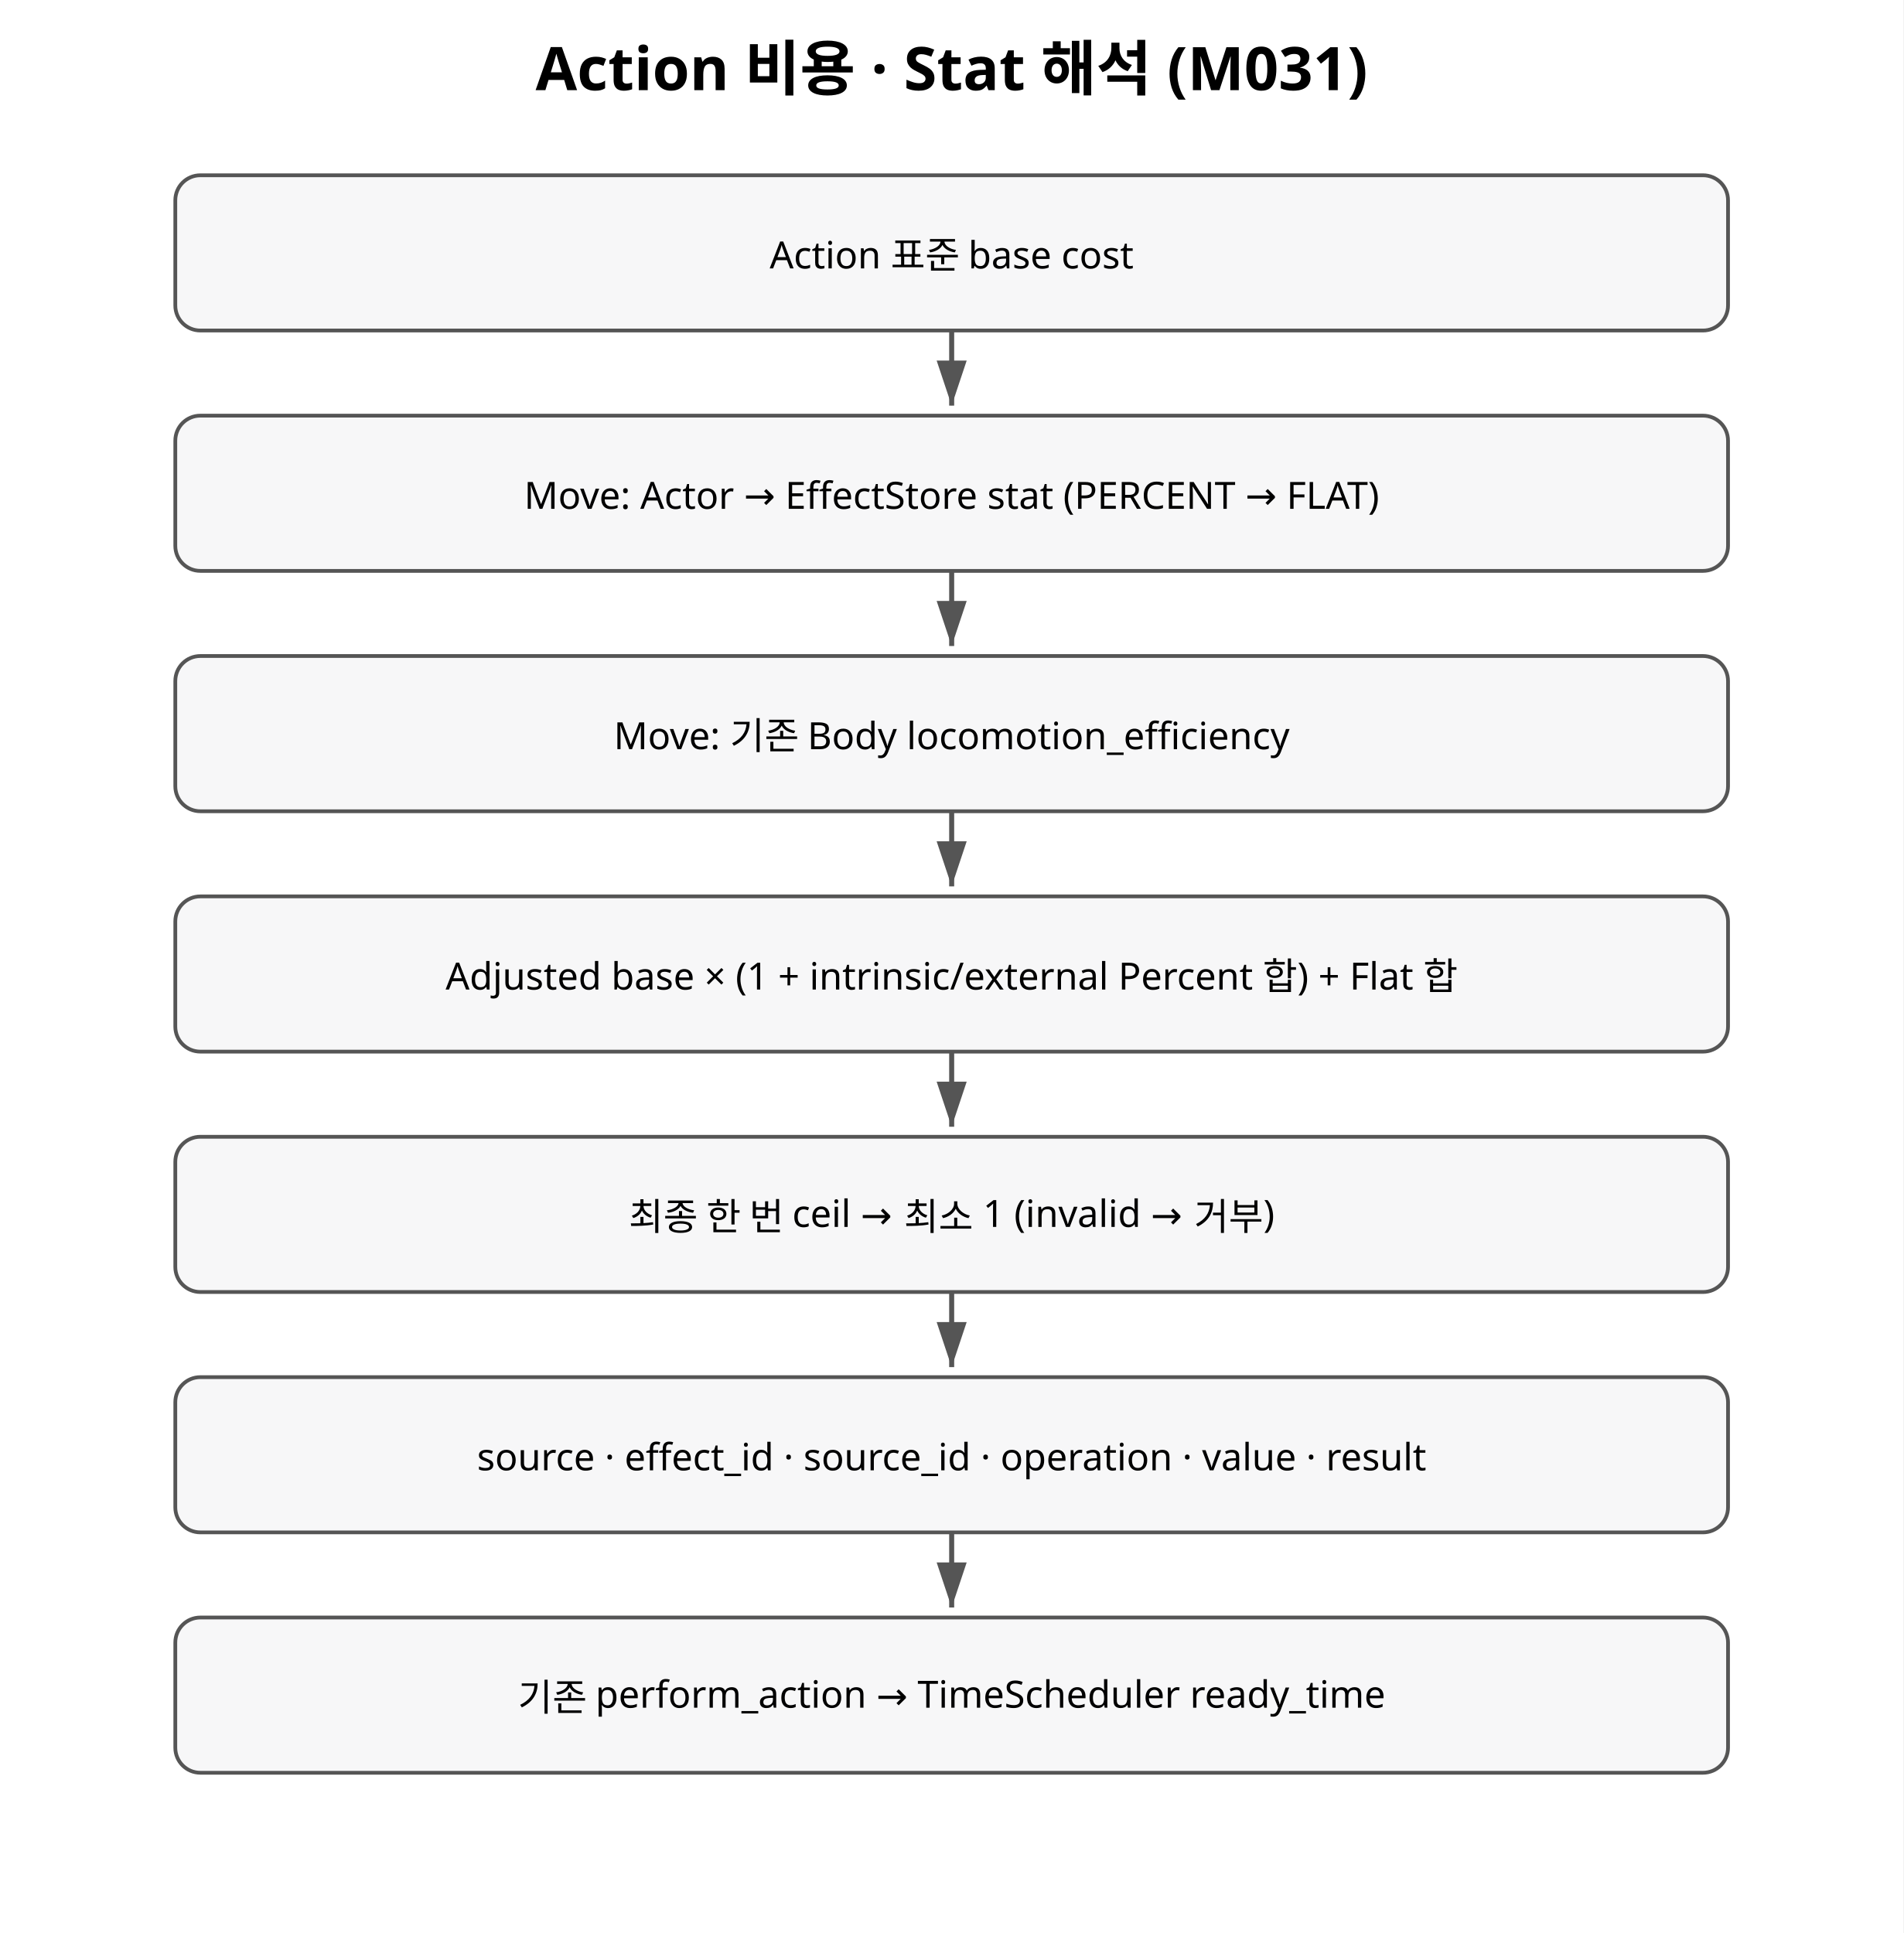
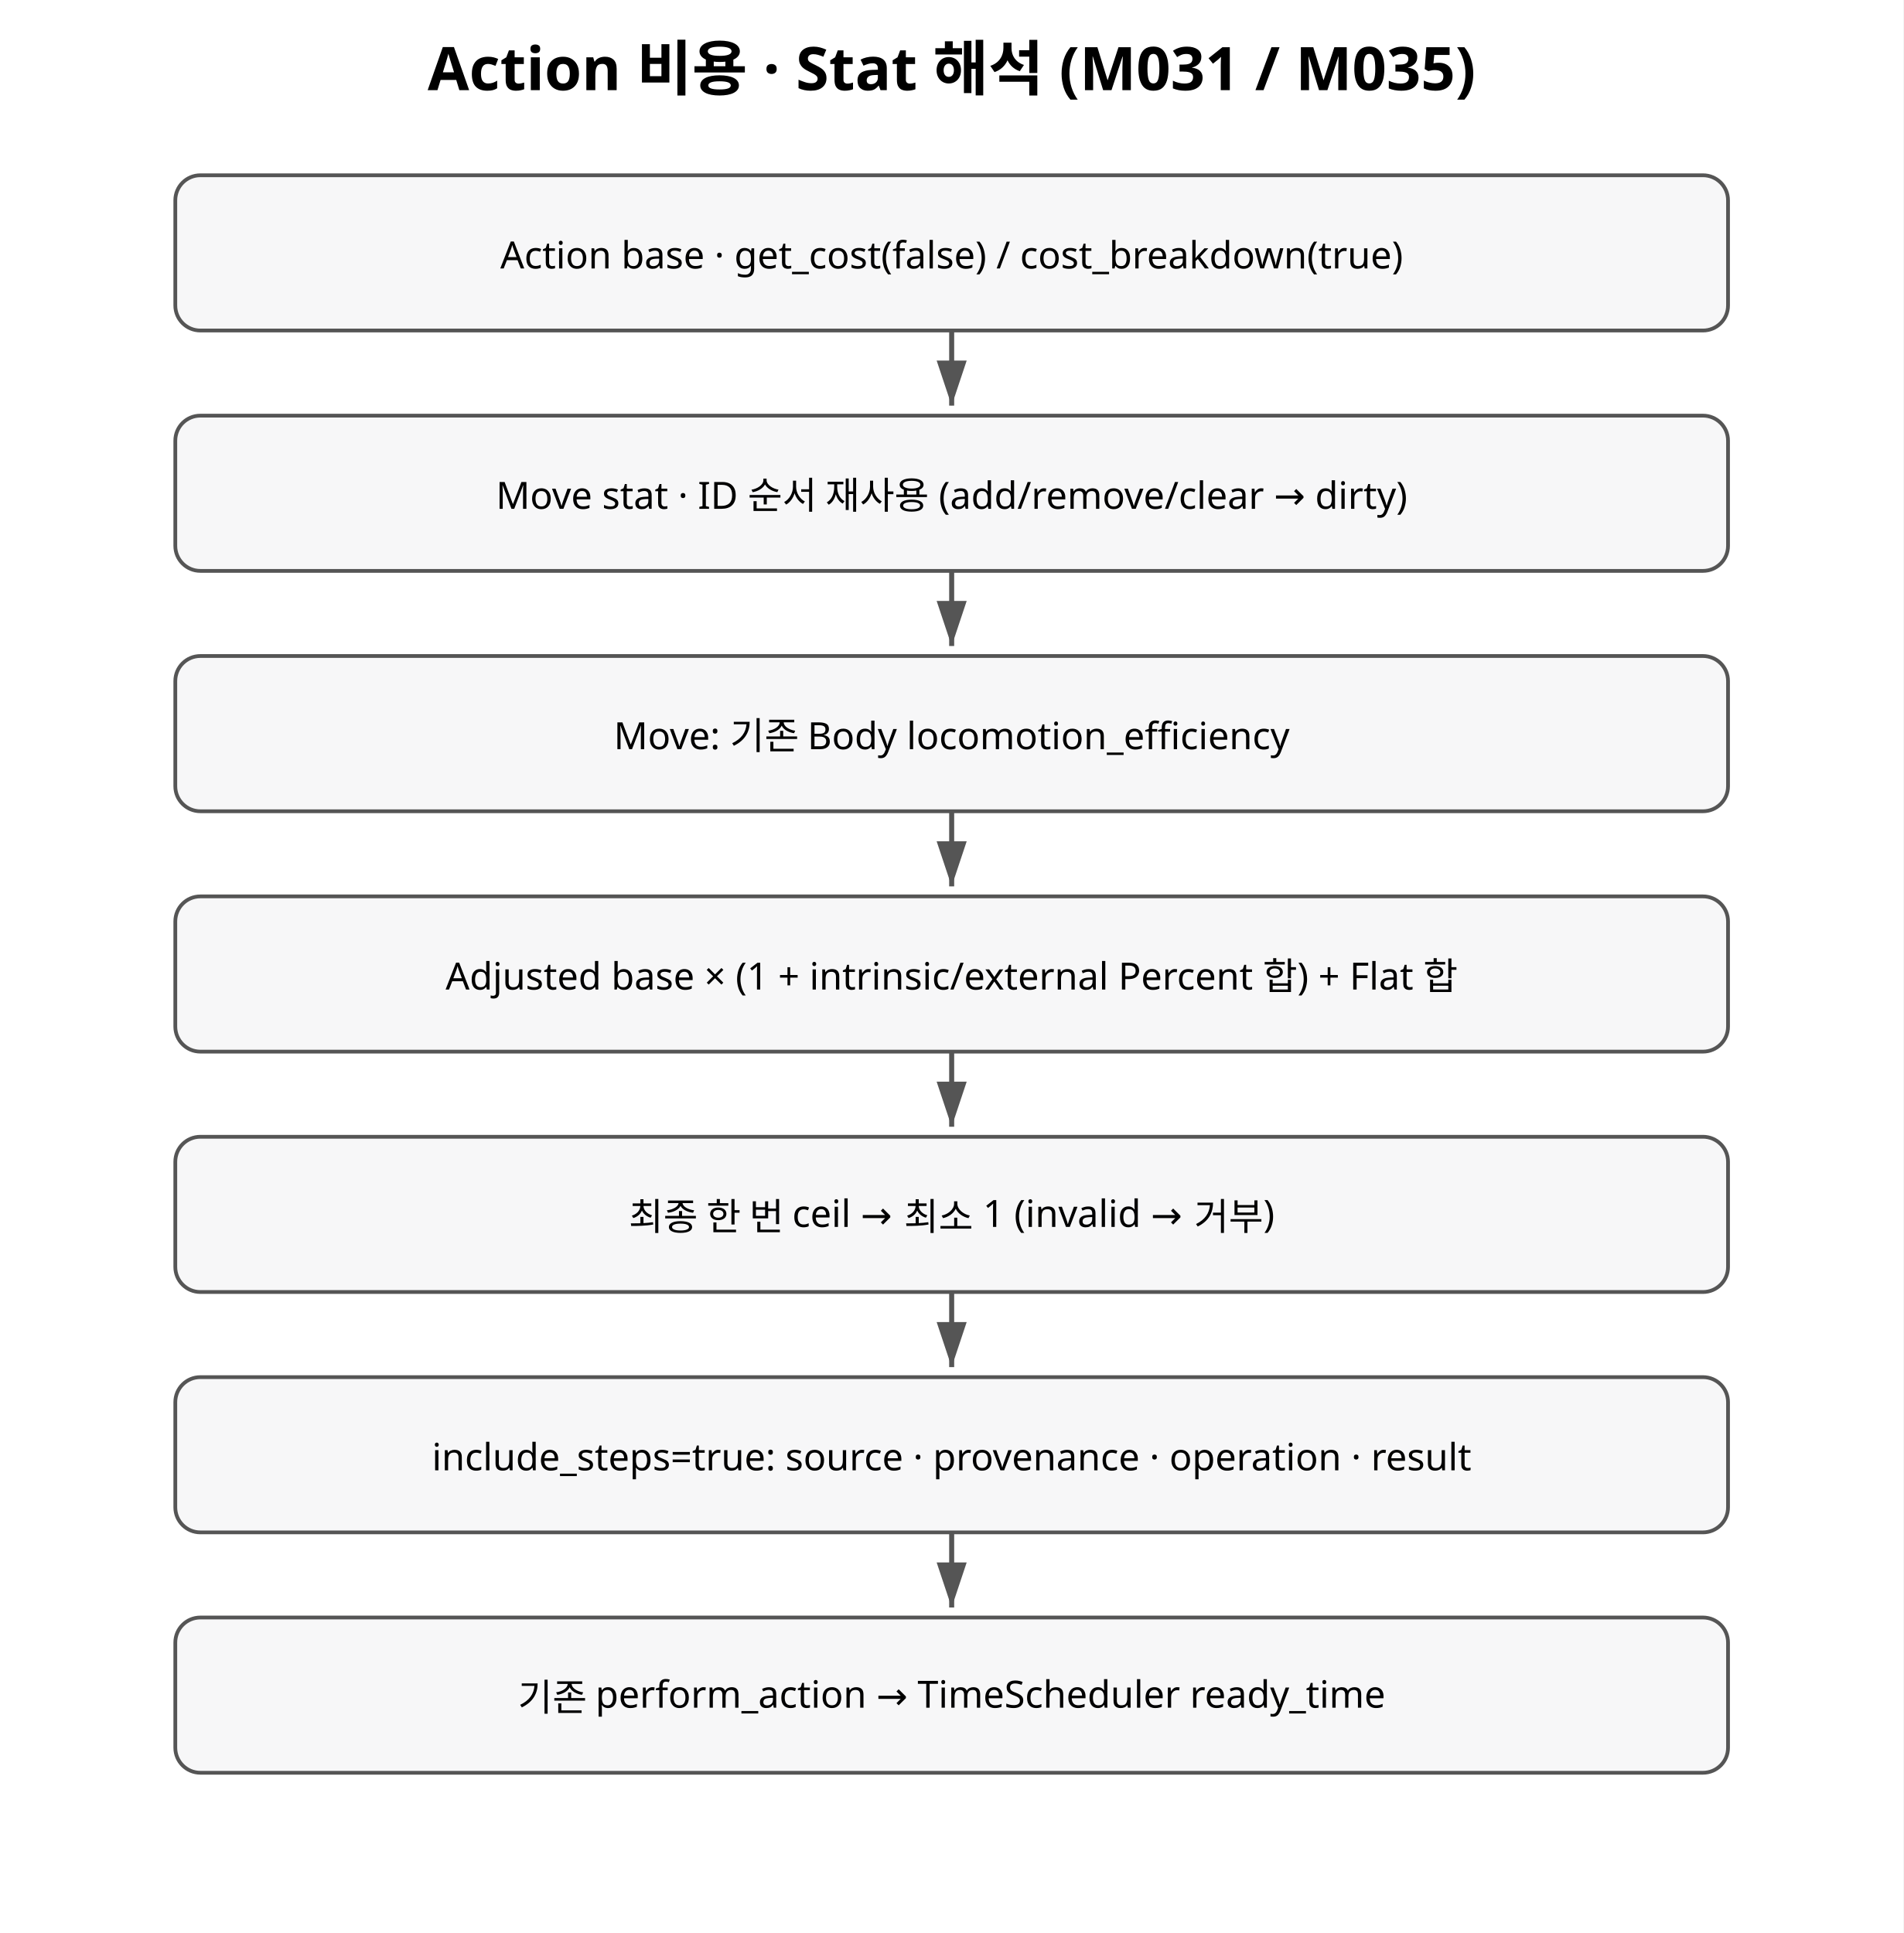
<svg xmlns="http://www.w3.org/2000/svg" width="760" height="772" viewBox="0 0 760 772">
  <defs>
    <marker id="a" markerWidth="10" markerHeight="10" refX="9" refY="3" orient="auto">
      <path d="M0,0 L0,6 L9,3 z" fill="#555" />
    </marker>
  </defs>
  <rect width="100%" height="100%" fill="white" />
-   <text x="380" y="36" text-anchor="middle" font-family="sans-serif" font-size="24" font-weight="700">Action 비용 · Stat 해석 (M031)</text>
+   <text x="380" y="36" text-anchor="middle" font-family="sans-serif" font-size="24" font-weight="700">Action 비용 · Stat 해석 (M031 / M035)</text>
  <rect x="70" y="70" width="620" height="62" rx="10" fill="#f7f7f8" stroke="#555" stroke-width="1.5" />
-   <text x="380" y="102.0" text-anchor="middle" dominant-baseline="middle" font-family="sans-serif" font-size="15">Action 표준 base cost</text>
+   <text x="380" y="102.0" text-anchor="middle" dominant-baseline="middle" font-family="sans-serif" font-size="15">Action base · get_cost(false) / cost_breakdown(true)</text>
  <rect x="70" y="166" width="620" height="62" rx="10" fill="#f7f7f8" stroke="#555" stroke-width="1.5" />
-   <text x="380" y="198.0" text-anchor="middle" dominant-baseline="middle" font-family="sans-serif" font-size="15">Move: Actor → EffectStore stat (PERCENT → FLAT)</text>
+   <text x="380" y="198.0" text-anchor="middle" dominant-baseline="middle" font-family="sans-serif" font-size="15">Move stat · ID 순서 재사용 (add/remove/clear → dirty)</text>
  <line x1="380" y1="132" x2="380" y2="162" stroke="#555" stroke-width="2" marker-end="url(#a)" />
  <rect x="70" y="262" width="620" height="62" rx="10" fill="#f7f7f8" stroke="#555" stroke-width="1.5" />
  <text x="380" y="294.0" text-anchor="middle" dominant-baseline="middle" font-family="sans-serif" font-size="15">Move: 기존 Body locomotion_efficiency</text>
  <line x1="380" y1="228" x2="380" y2="258" stroke="#555" stroke-width="2" marker-end="url(#a)" />
  <rect x="70" y="358" width="620" height="62" rx="10" fill="#f7f7f8" stroke="#555" stroke-width="1.5" />
  <text x="380" y="390.0" text-anchor="middle" dominant-baseline="middle" font-family="sans-serif" font-size="15">Adjusted base × (1 + intrinsic/external Percent 합) + Flat 합</text>
  <line x1="380" y1="324" x2="380" y2="354" stroke="#555" stroke-width="2" marker-end="url(#a)" />
  <rect x="70" y="454" width="620" height="62" rx="10" fill="#f7f7f8" stroke="#555" stroke-width="1.5" />
  <text x="380" y="486.0" text-anchor="middle" dominant-baseline="middle" font-family="sans-serif" font-size="15">최종 한 번 ceil → 최소 1 (invalid → 거부)</text>
  <line x1="380" y1="420" x2="380" y2="450" stroke="#555" stroke-width="2" marker-end="url(#a)" />
  <rect x="70" y="550" width="620" height="62" rx="10" fill="#f7f7f8" stroke="#555" stroke-width="1.5" />
-   <text x="380" y="582.0" text-anchor="middle" dominant-baseline="middle" font-family="sans-serif" font-size="15">source · effect_id · source_id · operation · value · result</text>
+   <text x="380" y="582.0" text-anchor="middle" dominant-baseline="middle" font-family="sans-serif" font-size="15">include_steps=true: source · provenance · operation · result</text>
  <line x1="380" y1="516" x2="380" y2="546" stroke="#555" stroke-width="2" marker-end="url(#a)" />
  <rect x="70" y="646" width="620" height="62" rx="10" fill="#f7f7f8" stroke="#555" stroke-width="1.5" />
  <text x="380" y="678.0" text-anchor="middle" dominant-baseline="middle" font-family="sans-serif" font-size="15">기존 perform_action → TimeScheduler ready_time</text>
  <line x1="380" y1="612" x2="380" y2="642" stroke="#555" stroke-width="2" marker-end="url(#a)" />
</svg>
